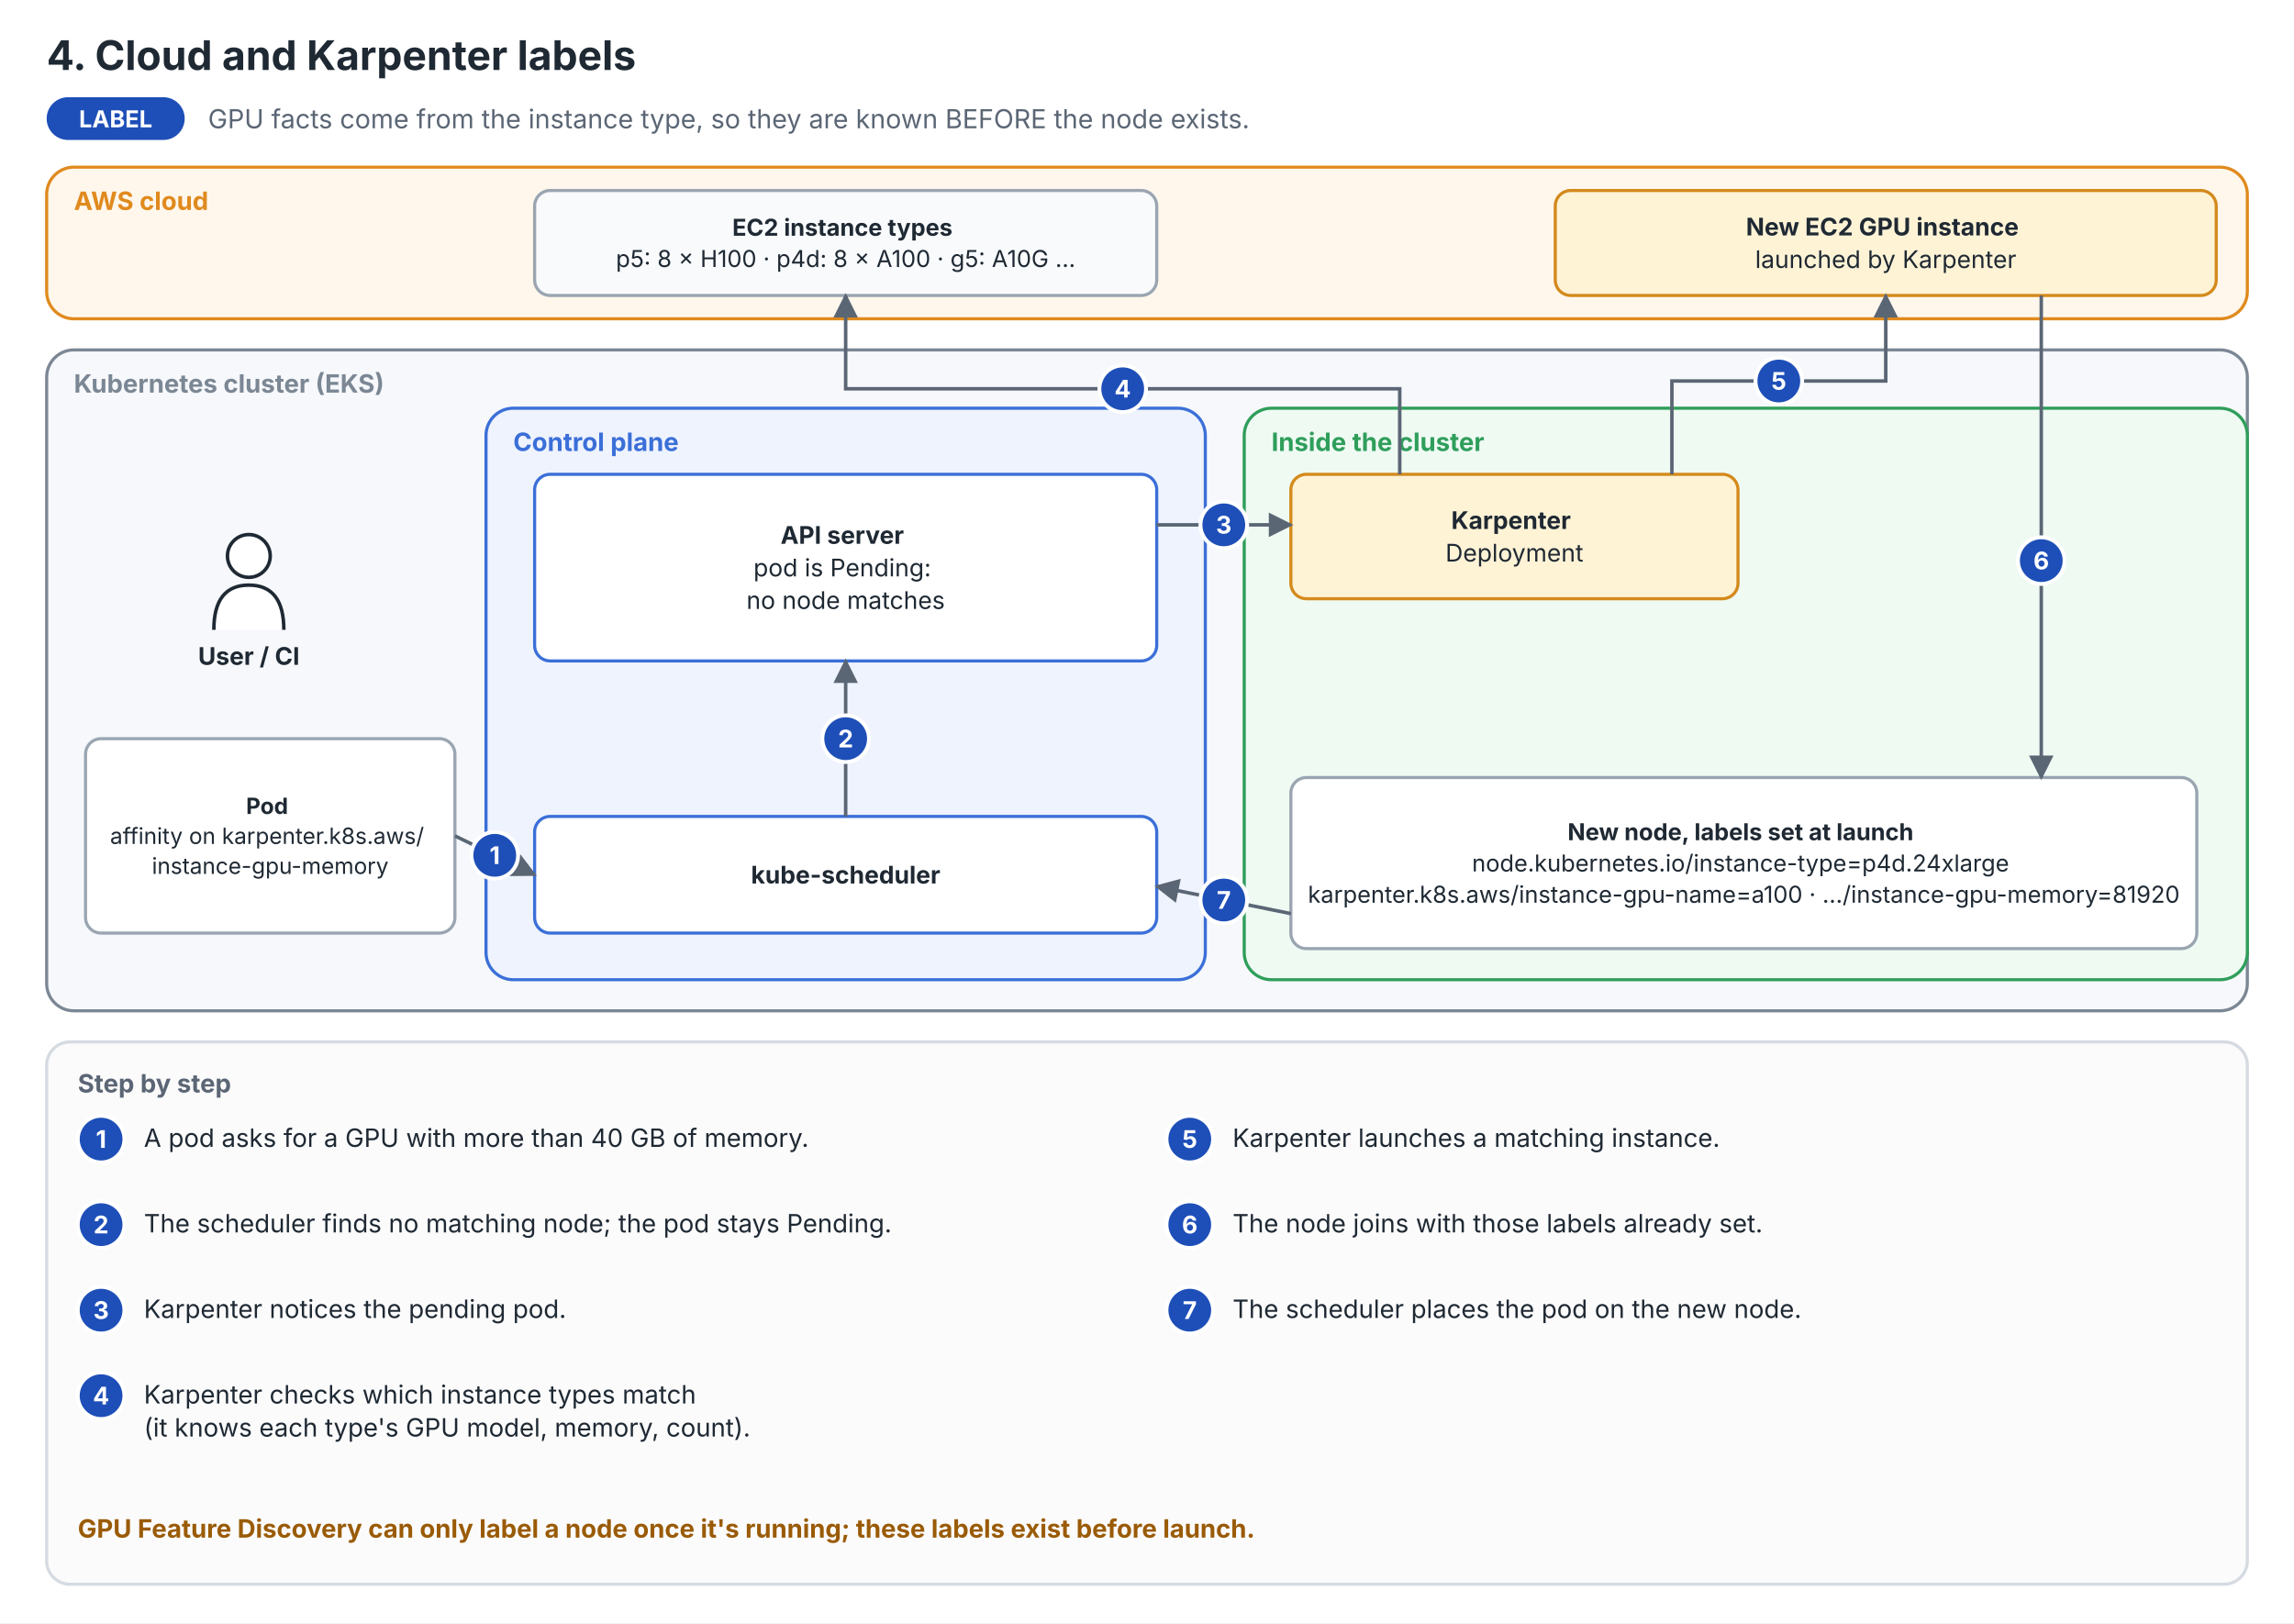
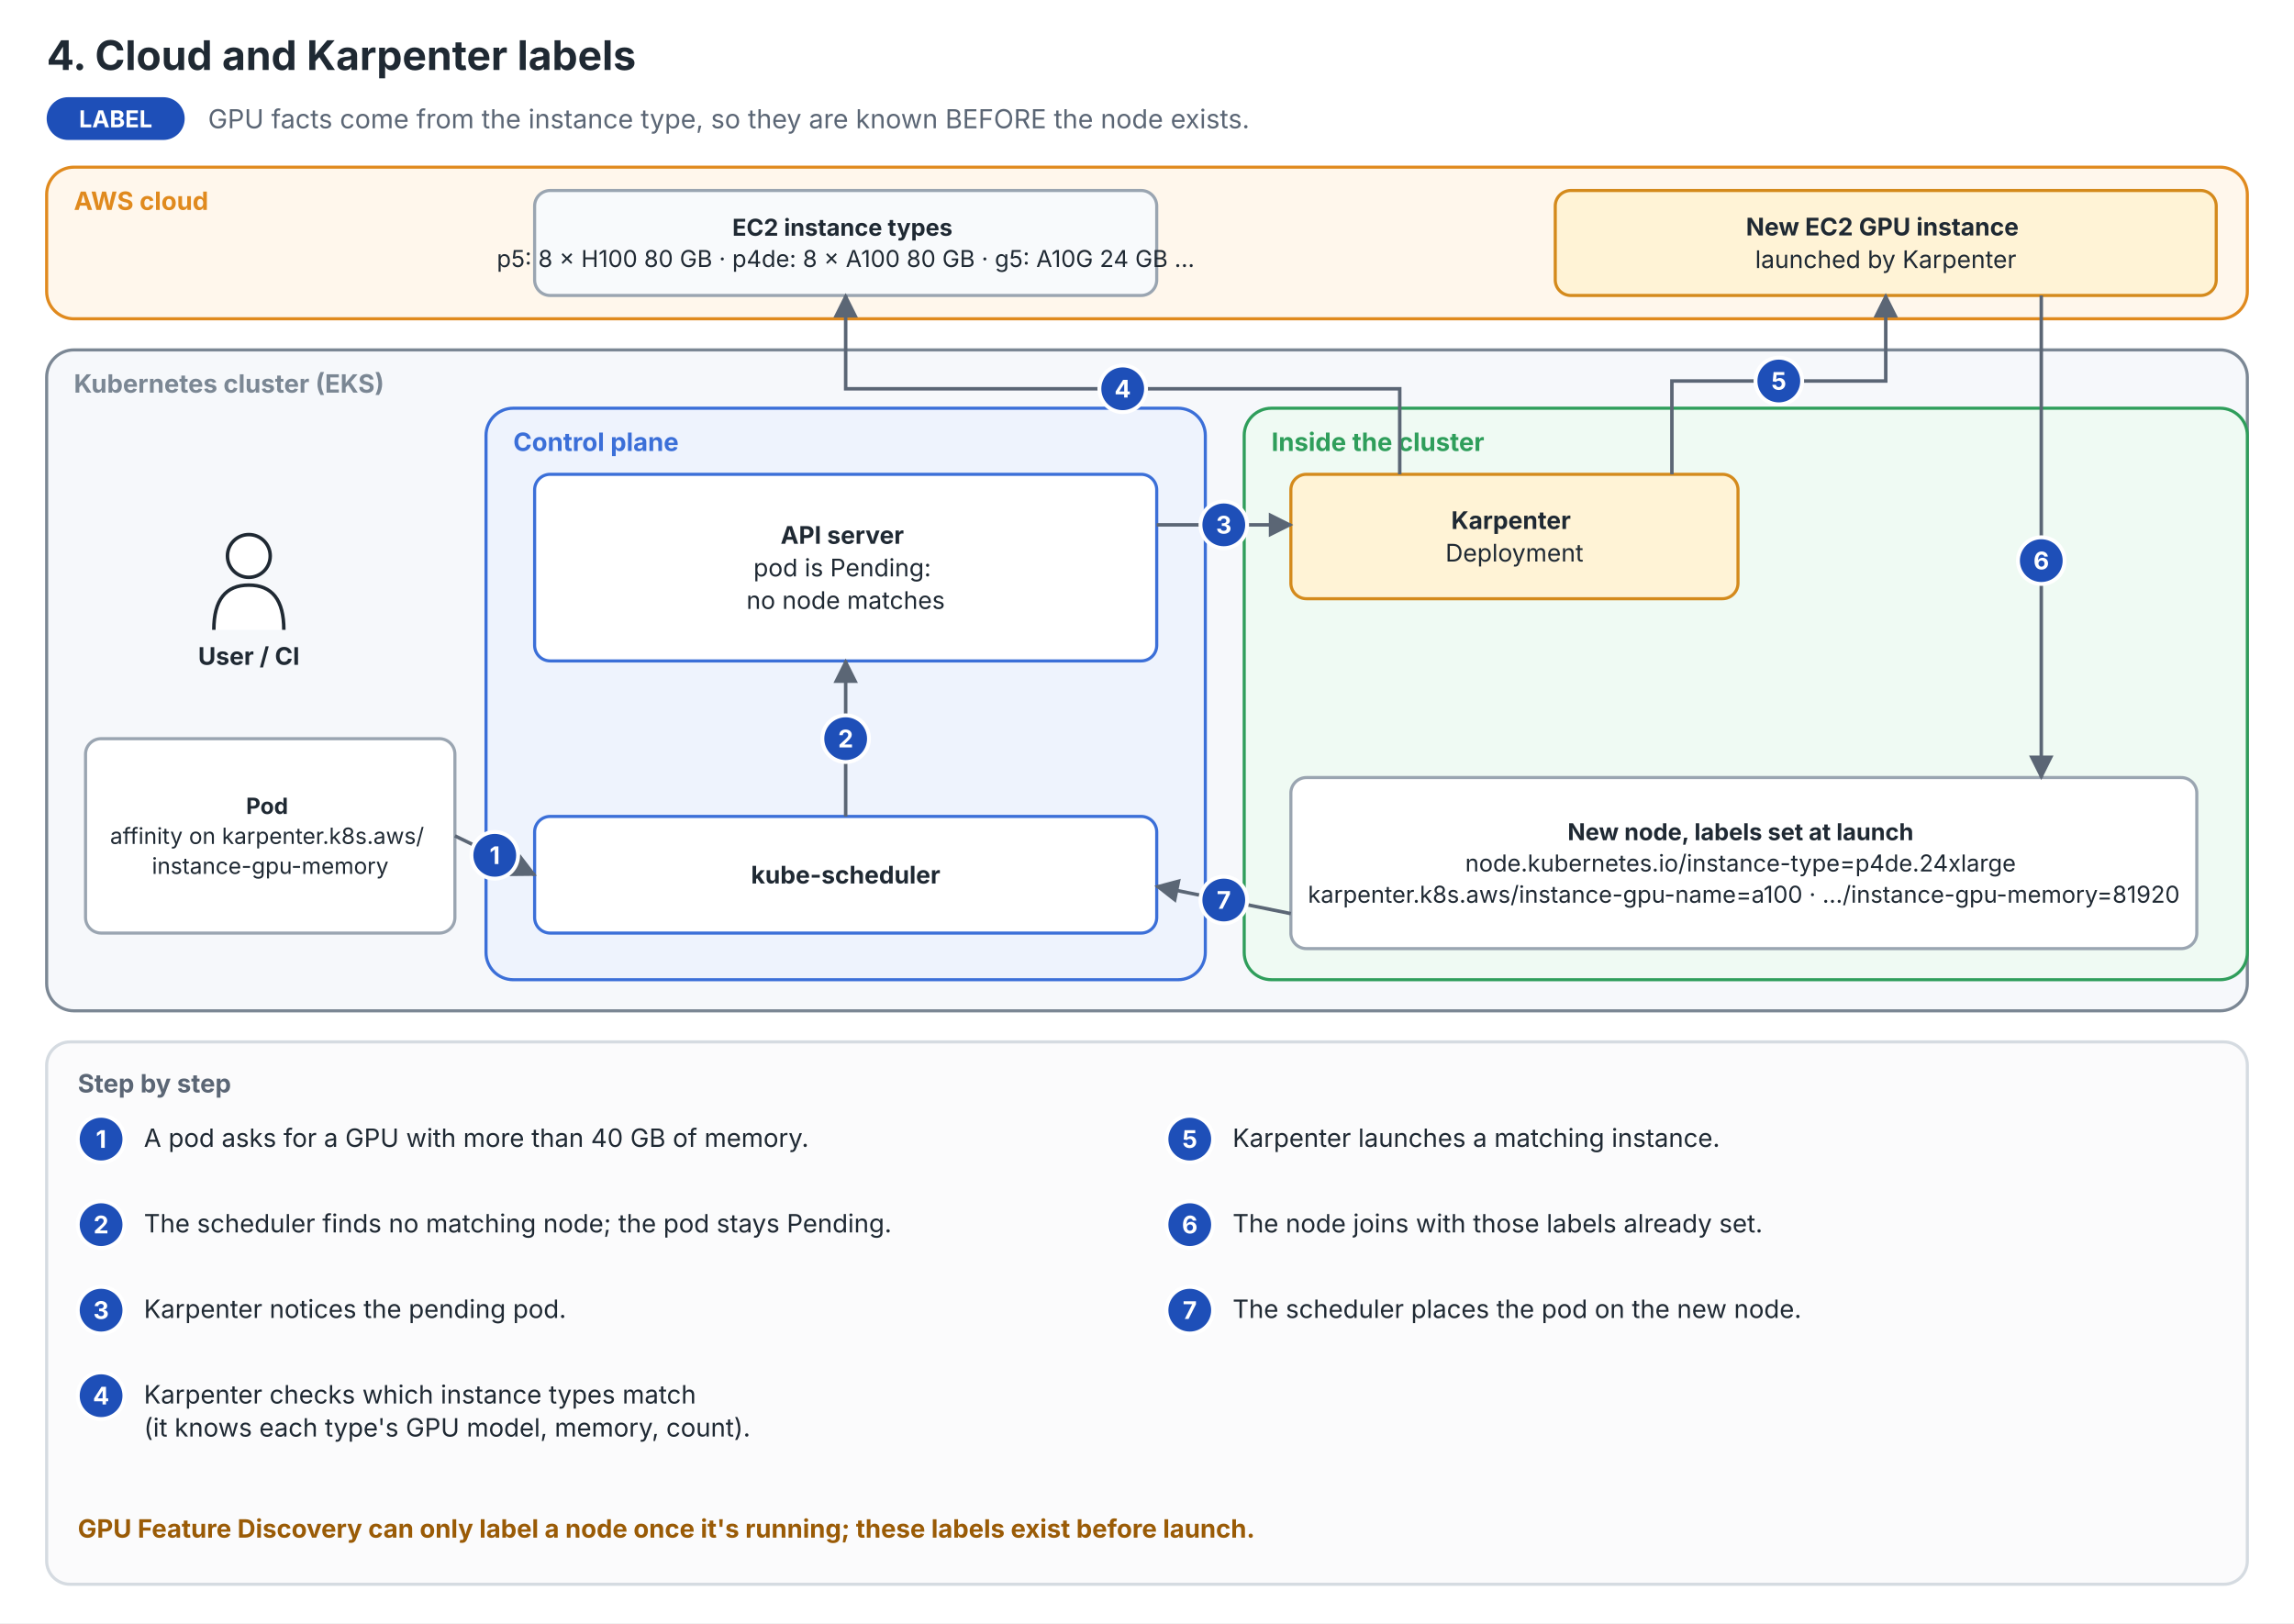
<svg xmlns="http://www.w3.org/2000/svg" viewBox="0 0 1180 835" width="1180" height="835" style="color-scheme: light">
  <rect width="100%" height="100%" fill="#ffffff" />
  <defs>
    <marker id="ar" viewBox="0 0 10 10" refX="9" refY="5" markerWidth="7" markerHeight="7" orient="auto-start-reverse">
      <path d="M0,0 L10,5 L0,10 z" fill="#5b6675" />
    </marker>
  </defs>
  <text x="24" y="36" font-family="Inter, Segoe UI, Helvetica, Arial, sans-serif" font-size="21" font-weight="700" fill="#1f2933" text-anchor="start">
    <tspan x="24" dy="0" font-weight="700" fill="#1f2933">4. Cloud and Karpenter labels</tspan>
  </text>
  <rect x="24" y="50" width="71" height="22" rx="11" fill="#1e4fb8" />
  <text x="59.5" y="65.5" font-family="Inter, Segoe UI, Helvetica, Arial, sans-serif" font-size="12" font-weight="700" fill="#ffffff" text-anchor="middle">
    <tspan x="59.5" dy="0" font-weight="700" fill="#ffffff">LABEL</tspan>
  </text>
  <text x="107" y="66" font-family="Inter, Segoe UI, Helvetica, Arial, sans-serif" font-size="13.5" font-weight="400" fill="#5b6675" text-anchor="start">
    <tspan x="107" dy="0" font-weight="400" fill="#5b6675">GPU facts come from the instance type, so they are known BEFORE the node exists.</tspan>
  </text>
  <rect x="24" y="86" width="1132" height="78" rx="14" fill="#fff7ec" stroke="#e08a1e" stroke-width="1.6" />
  <text x="38" y="108" font-family="Inter, Segoe UI, Helvetica, Arial, sans-serif" font-size="13" font-weight="700" fill="#e08a1e" text-anchor="start">
    <tspan x="38" dy="0" font-weight="700" fill="#e08a1e">AWS cloud</tspan>
  </text>
  <rect x="275" y="98" width="320" height="54" rx="8" fill="#f8fafc" stroke="#9aa5b1" stroke-width="1.6" />
  <text x="435.0" y="121.28" font-family="Inter, Segoe UI, Helvetica, Arial, sans-serif" font-size="12" font-weight="400" fill="#1f2933" text-anchor="middle">
    <tspan x="435.0" dy="0" font-weight="700" fill="#1f2933">EC2 instance types</tspan>
-     <tspan x="435.0" dy="16.08" font-weight="400" fill="#1f2933">p5: 8 × H100 · p4d: 8 × A100 · g5: A10G …</tspan>
+     <tspan x="435.0" dy="16.08" font-weight="400" fill="#1f2933">p5: 8 × H100 80 GB · p4de: 8 × A100 80 GB · g5: A10G 24 GB …</tspan>
  </text>
  <rect x="800" y="98" width="340" height="54" rx="8" fill="#fff3d6" stroke="#d48a1c" stroke-width="1.6" />
  <text x="970.0" y="121.125" font-family="Inter, Segoe UI, Helvetica, Arial, sans-serif" font-size="12.5" font-weight="400" fill="#1f2933" text-anchor="middle">
    <tspan x="970.0" dy="0" font-weight="700" fill="#1f2933">New EC2 GPU instance</tspan>
    <tspan x="970.0" dy="16.75" font-weight="400" fill="#1f2933">launched by Karpenter</tspan>
  </text>
  <rect x="24" y="180" width="1132" height="340" rx="14" fill="#f6f8fb" stroke="#7b8794" stroke-width="1.6" />
  <text x="38" y="202" font-family="Inter, Segoe UI, Helvetica, Arial, sans-serif" font-size="13" font-weight="700" fill="#7b8794" text-anchor="start">
    <tspan x="38" dy="0" font-weight="700" fill="#7b8794">Kubernetes cluster (EKS)</tspan>
  </text>
  <rect x="250" y="210" width="370" height="294" rx="14" fill="#eef3fd" stroke="#3b6fd8" stroke-width="1.6" />
  <text x="264" y="232" font-family="Inter, Segoe UI, Helvetica, Arial, sans-serif" font-size="13" font-weight="700" fill="#3b6fd8" text-anchor="start">
    <tspan x="264" dy="0" font-weight="700" fill="#3b6fd8">Control plane</tspan>
  </text>
  <rect x="640" y="210" width="516" height="294" rx="14" fill="#effaf3" stroke="#2f9e5b" stroke-width="1.6" />
  <text x="654" y="232" font-family="Inter, Segoe UI, Helvetica, Arial, sans-serif" font-size="13" font-weight="700" fill="#2f9e5b" text-anchor="start">
    <tspan x="654" dy="0" font-weight="700" fill="#2f9e5b">Inside the cluster</tspan>
  </text>
  <rect x="275" y="244" width="320" height="96" rx="8" fill="#ffffff" stroke="#3b6fd8" stroke-width="1.6" />
  <text x="435.0" y="279.75" font-family="Inter, Segoe UI, Helvetica, Arial, sans-serif" font-size="12.5" font-weight="400" fill="#1f2933" text-anchor="middle">
    <tspan x="435.0" dy="0" font-weight="700" fill="#1f2933">API server</tspan>
    <tspan x="435.0" dy="16.75" font-weight="400" fill="#1f2933">pod is Pending:</tspan>
    <tspan x="435.0" dy="16.75" font-weight="400" fill="#1f2933">no node matches</tspan>
  </text>
  <rect x="275" y="420" width="320" height="60" rx="8" fill="#ffffff" stroke="#3b6fd8" stroke-width="1.6" />
  <text x="435.0" y="454.5" font-family="Inter, Segoe UI, Helvetica, Arial, sans-serif" font-size="12.5" font-weight="400" fill="#1f2933" text-anchor="middle">
    <tspan x="435.0" dy="0" font-weight="700" fill="#1f2933">kube-scheduler</tspan>
  </text>
  <circle cx="128" cy="286" r="11" fill="#ffffff" stroke="#1f2933" stroke-width="1.8" />
  <path d="M110,324 Q110,301 128,301 Q146,301 146,324" fill="#ffffff" stroke="#1f2933" stroke-width="1.8" />
  <text x="128" y="342" font-family="Inter, Segoe UI, Helvetica, Arial, sans-serif" font-size="12.5" font-weight="700" fill="#1f2933" text-anchor="middle">
    <tspan x="128" dy="0" font-weight="700" fill="#1f2933">User / CI</tspan>
  </text>
  <rect x="44" y="380" width="190" height="100" rx="8" fill="#ffffff" stroke="#9aa5b1" stroke-width="1.6" />
  <text x="139.0" y="418.73" font-family="Inter, Segoe UI, Helvetica, Arial, sans-serif" font-size="11.5" font-weight="400" fill="#1f2933" text-anchor="middle">
    <tspan x="139.0" dy="0" font-weight="700" fill="#1f2933">Pod</tspan>
    <tspan x="139.0" dy="15.41" font-weight="400" fill="#1f2933">affinity on karpenter.k8s.aws/</tspan>
    <tspan x="139.0" dy="15.41" font-weight="400" fill="#1f2933">instance-gpu-memory</tspan>
  </text>
  <rect x="664" y="244" width="230" height="64" rx="8" fill="#fff3d6" stroke="#d48a1c" stroke-width="1.6" />
  <text x="779.0" y="272.125" font-family="Inter, Segoe UI, Helvetica, Arial, sans-serif" font-size="12.5" font-weight="400" fill="#1f2933" text-anchor="middle">
    <tspan x="779.0" dy="0" font-weight="700" fill="#1f2933">Karpenter</tspan>
    <tspan x="779.0" dy="16.75" font-weight="400" fill="#1f2933">Deployment</tspan>
  </text>
  <rect x="664" y="400" width="466" height="88" rx="8" fill="#ffffff" stroke="#9aa5b1" stroke-width="1.6" />
  <text x="897.0" y="432.24" font-family="Inter, Segoe UI, Helvetica, Arial, sans-serif" font-size="12" font-weight="400" fill="#1f2933" text-anchor="middle">
    <tspan x="897.0" dy="0" font-weight="700" fill="#1f2933">New node, labels set at launch</tspan>
-     <tspan x="897.0" dy="16.08" font-weight="400" fill="#1f2933">node.kubernetes.io/instance-type=p4d.24xlarge</tspan>
+     <tspan x="897.0" dy="16.08" font-weight="400" fill="#1f2933">node.kubernetes.io/instance-type=p4de.24xlarge</tspan>
    <tspan x="897.0" dy="16.08" font-weight="400" fill="#1f2933">karpenter.k8s.aws/instance-gpu-name=a100 · …/instance-gpu-memory=81920</tspan>
  </text>
  <path d="M234,430 L275,450" stroke="#5b6675" stroke-width="1.8" fill="none" marker-end="url(#ar)" />
  <circle cx="254.5" cy="440.0" r="12" fill="#1e4fb8" stroke="#ffffff" stroke-width="2" />
  <text x="254.5" y="444.5" font-family="Inter, Segoe UI, Helvetica, Arial, sans-serif" font-size="12.5" font-weight="700" fill="#ffffff" text-anchor="middle">
    <tspan x="254.5" dy="0" font-weight="700" fill="#ffffff">1</tspan>
  </text>
  <path d="M435,420 L435,340" stroke="#5b6675" stroke-width="1.8" fill="none" marker-end="url(#ar)" />
  <circle cx="435.0" cy="380.0" r="12" fill="#1e4fb8" stroke="#ffffff" stroke-width="2" />
  <text x="435.0" y="384.5" font-family="Inter, Segoe UI, Helvetica, Arial, sans-serif" font-size="12.5" font-weight="700" fill="#ffffff" text-anchor="middle">
    <tspan x="435.0" dy="0" font-weight="700" fill="#ffffff">2</tspan>
  </text>
  <path d="M595,270 L664,270" stroke="#5b6675" stroke-width="1.8" fill="none" marker-end="url(#ar)" />
  <circle cx="629.5" cy="270.0" r="12" fill="#1e4fb8" stroke="#ffffff" stroke-width="2" />
  <text x="629.5" y="274.5" font-family="Inter, Segoe UI, Helvetica, Arial, sans-serif" font-size="12.5" font-weight="700" fill="#ffffff" text-anchor="middle">
    <tspan x="629.5" dy="0" font-weight="700" fill="#ffffff">3</tspan>
  </text>
  <path d="M720,244 L720,200 L435,200 L435,152" stroke="#5b6675" stroke-width="1.8" fill="none" marker-end="url(#ar)" />
  <circle cx="577.5" cy="200.0" r="12" fill="#1e4fb8" stroke="#ffffff" stroke-width="2" />
  <text x="577.5" y="204.5" font-family="Inter, Segoe UI, Helvetica, Arial, sans-serif" font-size="12.5" font-weight="700" fill="#ffffff" text-anchor="middle">
    <tspan x="577.5" dy="0" font-weight="700" fill="#ffffff">4</tspan>
  </text>
  <path d="M860,244 L860,196 L970,196 L970,152" stroke="#5b6675" stroke-width="1.8" fill="none" marker-end="url(#ar)" />
  <circle cx="915.0" cy="196.0" r="12" fill="#1e4fb8" stroke="#ffffff" stroke-width="2" />
  <text x="915.0" y="200.5" font-family="Inter, Segoe UI, Helvetica, Arial, sans-serif" font-size="12.5" font-weight="700" fill="#ffffff" text-anchor="middle">
    <tspan x="915.0" dy="0" font-weight="700" fill="#ffffff">5</tspan>
  </text>
  <path d="M1050,152 L1050,400" stroke="#5b6675" stroke-width="1.8" fill="none" marker-end="url(#ar)" />
  <circle cx="1050.0" cy="288.4" r="12" fill="#1e4fb8" stroke="#ffffff" stroke-width="2" />
  <text x="1050.0" y="292.9" font-family="Inter, Segoe UI, Helvetica, Arial, sans-serif" font-size="12.5" font-weight="700" fill="#ffffff" text-anchor="middle">
    <tspan x="1050.0" dy="0" font-weight="700" fill="#ffffff">6</tspan>
  </text>
  <path d="M664,470 L595,456" stroke="#5b6675" stroke-width="1.8" fill="none" marker-end="url(#ar)" />
  <circle cx="629.5" cy="463.0" r="12" fill="#1e4fb8" stroke="#ffffff" stroke-width="2" />
  <text x="629.5" y="467.5" font-family="Inter, Segoe UI, Helvetica, Arial, sans-serif" font-size="12.5" font-weight="700" fill="#ffffff" text-anchor="middle">
    <tspan x="629.5" dy="0" font-weight="700" fill="#ffffff">7</tspan>
  </text>
  <rect x="24" y="536" width="1132" height="279" rx="12" fill="#fbfbfc" stroke="#d5dbe1" stroke-width="1.6" />
  <text x="40" y="562" font-family="Inter, Segoe UI, Helvetica, Arial, sans-serif" font-size="13" font-weight="700" fill="#5b6675" text-anchor="start">
    <tspan x="40" dy="0" font-weight="700" fill="#5b6675">Step by step</tspan>
  </text>
  <circle cx="52" cy="586" r="12" fill="#1e4fb8" stroke="#ffffff" stroke-width="2" />
  <text x="52" y="590.5" font-family="Inter, Segoe UI, Helvetica, Arial, sans-serif" font-size="12.5" font-weight="700" fill="#ffffff" text-anchor="middle">
    <tspan x="52" dy="0" font-weight="700" fill="#ffffff">1</tspan>
  </text>
  <text x="74" y="590" font-family="Inter, Segoe UI, Helvetica, Arial, sans-serif" font-size="13" font-weight="400" fill="#1f2933" text-anchor="start">
    <tspan x="74" dy="0" font-weight="400" fill="#1f2933">A pod asks for a GPU with more than 40 GB of memory.</tspan>
  </text>
  <circle cx="52" cy="630" r="12" fill="#1e4fb8" stroke="#ffffff" stroke-width="2" />
  <text x="52" y="634.5" font-family="Inter, Segoe UI, Helvetica, Arial, sans-serif" font-size="12.5" font-weight="700" fill="#ffffff" text-anchor="middle">
    <tspan x="52" dy="0" font-weight="700" fill="#ffffff">2</tspan>
  </text>
  <text x="74" y="634" font-family="Inter, Segoe UI, Helvetica, Arial, sans-serif" font-size="13" font-weight="400" fill="#1f2933" text-anchor="start">
    <tspan x="74" dy="0" font-weight="400" fill="#1f2933">The scheduler finds no matching node; the pod stays Pending.</tspan>
  </text>
  <circle cx="52" cy="674" r="12" fill="#1e4fb8" stroke="#ffffff" stroke-width="2" />
  <text x="52" y="678.5" font-family="Inter, Segoe UI, Helvetica, Arial, sans-serif" font-size="12.5" font-weight="700" fill="#ffffff" text-anchor="middle">
    <tspan x="52" dy="0" font-weight="700" fill="#ffffff">3</tspan>
  </text>
  <text x="74" y="678" font-family="Inter, Segoe UI, Helvetica, Arial, sans-serif" font-size="13" font-weight="400" fill="#1f2933" text-anchor="start">
    <tspan x="74" dy="0" font-weight="400" fill="#1f2933">Karpenter notices the pending pod.</tspan>
  </text>
  <circle cx="52" cy="718" r="12" fill="#1e4fb8" stroke="#ffffff" stroke-width="2" />
  <text x="52" y="722.5" font-family="Inter, Segoe UI, Helvetica, Arial, sans-serif" font-size="12.5" font-weight="700" fill="#ffffff" text-anchor="middle">
    <tspan x="52" dy="0" font-weight="700" fill="#ffffff">4</tspan>
  </text>
  <text x="74" y="722" font-family="Inter, Segoe UI, Helvetica, Arial, sans-serif" font-size="13" font-weight="400" fill="#1f2933" text-anchor="start">
    <tspan x="74" dy="0" font-weight="400" fill="#1f2933">Karpenter checks which instance types match</tspan>
    <tspan x="74" dy="17" font-weight="400" fill="#1f2933">(it knows each type's GPU model, memory, count).</tspan>
  </text>
  <circle cx="612" cy="586" r="12" fill="#1e4fb8" stroke="#ffffff" stroke-width="2" />
  <text x="612" y="590.5" font-family="Inter, Segoe UI, Helvetica, Arial, sans-serif" font-size="12.5" font-weight="700" fill="#ffffff" text-anchor="middle">
    <tspan x="612" dy="0" font-weight="700" fill="#ffffff">5</tspan>
  </text>
  <text x="634" y="590" font-family="Inter, Segoe UI, Helvetica, Arial, sans-serif" font-size="13" font-weight="400" fill="#1f2933" text-anchor="start">
    <tspan x="634" dy="0" font-weight="400" fill="#1f2933">Karpenter launches a matching instance.</tspan>
  </text>
  <circle cx="612" cy="630" r="12" fill="#1e4fb8" stroke="#ffffff" stroke-width="2" />
  <text x="612" y="634.5" font-family="Inter, Segoe UI, Helvetica, Arial, sans-serif" font-size="12.5" font-weight="700" fill="#ffffff" text-anchor="middle">
    <tspan x="612" dy="0" font-weight="700" fill="#ffffff">6</tspan>
  </text>
  <text x="634" y="634" font-family="Inter, Segoe UI, Helvetica, Arial, sans-serif" font-size="13" font-weight="400" fill="#1f2933" text-anchor="start">
    <tspan x="634" dy="0" font-weight="400" fill="#1f2933">The node joins with those labels already set.</tspan>
  </text>
  <circle cx="612" cy="674" r="12" fill="#1e4fb8" stroke="#ffffff" stroke-width="2" />
  <text x="612" y="678.5" font-family="Inter, Segoe UI, Helvetica, Arial, sans-serif" font-size="12.5" font-weight="700" fill="#ffffff" text-anchor="middle">
    <tspan x="612" dy="0" font-weight="700" fill="#ffffff">7</tspan>
  </text>
  <text x="634" y="678" font-family="Inter, Segoe UI, Helvetica, Arial, sans-serif" font-size="13" font-weight="400" fill="#1f2933" text-anchor="start">
    <tspan x="634" dy="0" font-weight="400" fill="#1f2933">The scheduler places the pod on the new node.</tspan>
  </text>
  <text x="40" y="791" font-family="Inter, Segoe UI, Helvetica, Arial, sans-serif" font-size="13" font-weight="700" fill="#9a5b06" text-anchor="start">
    <tspan x="40" dy="0" font-weight="700" fill="#9a5b06">GPU Feature Discovery can only label a node once it's running; these labels exist before launch.</tspan>
  </text>
</svg>
